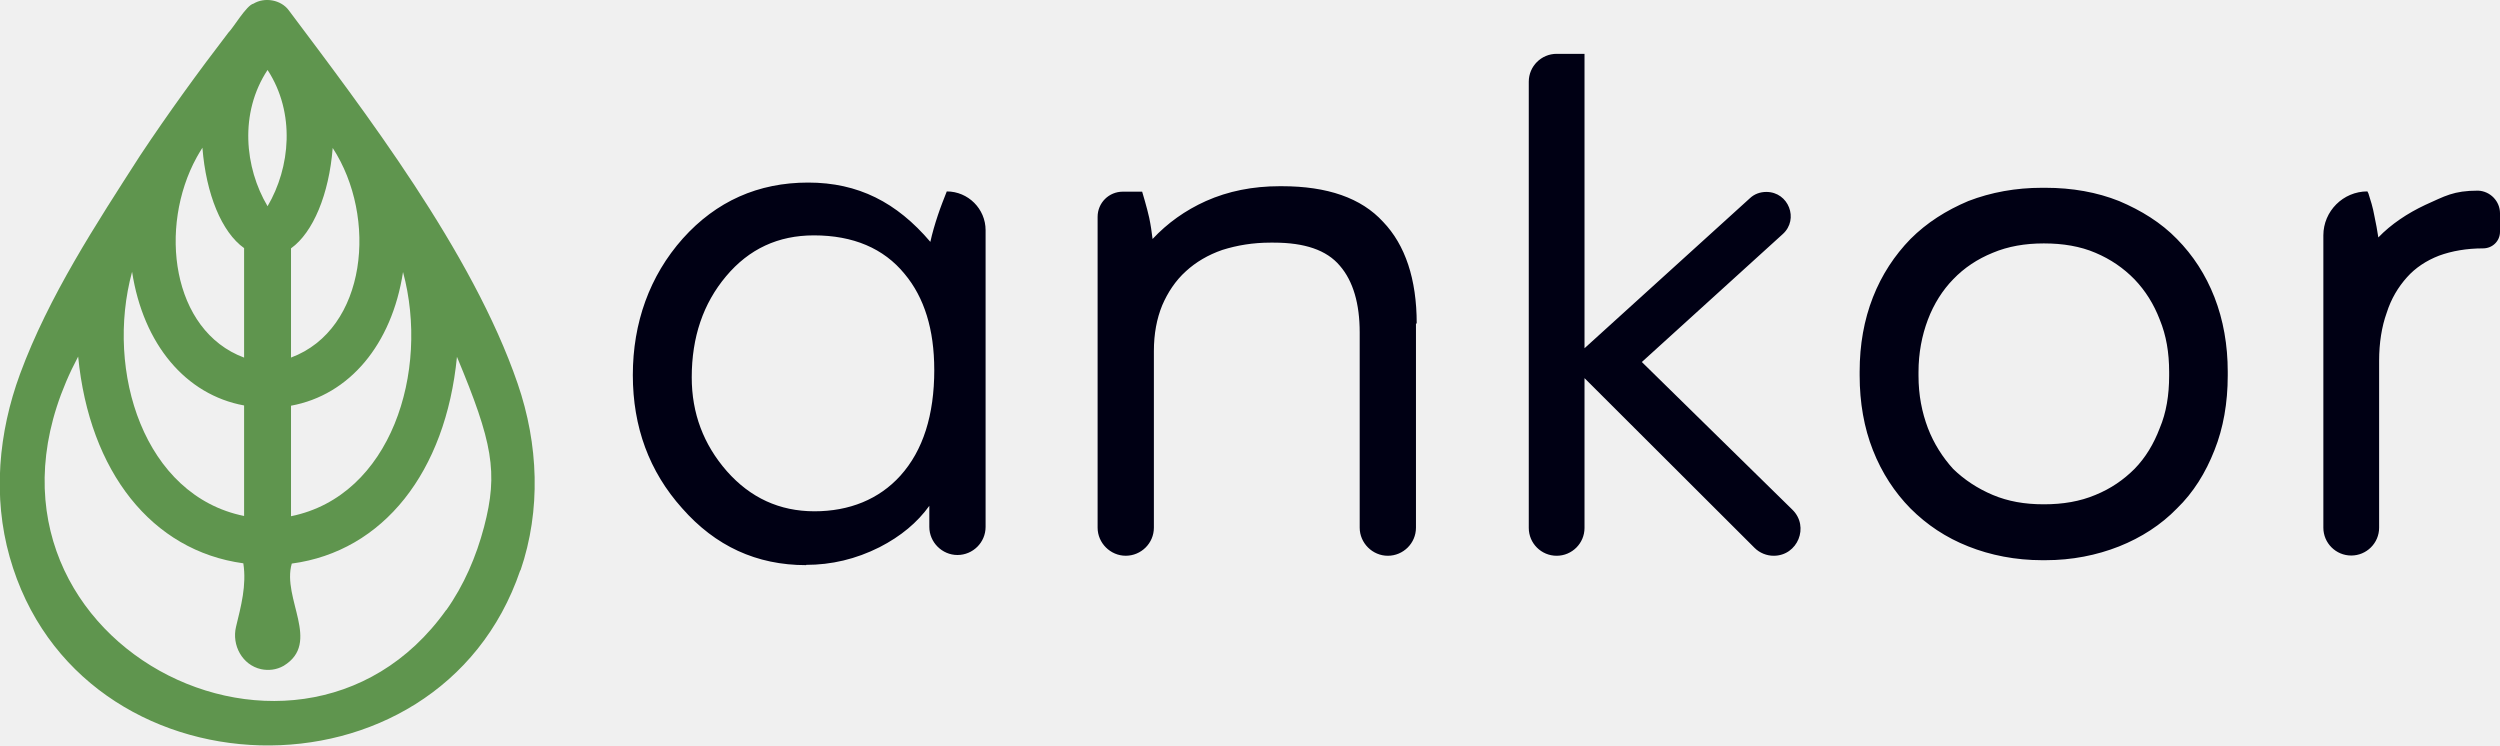
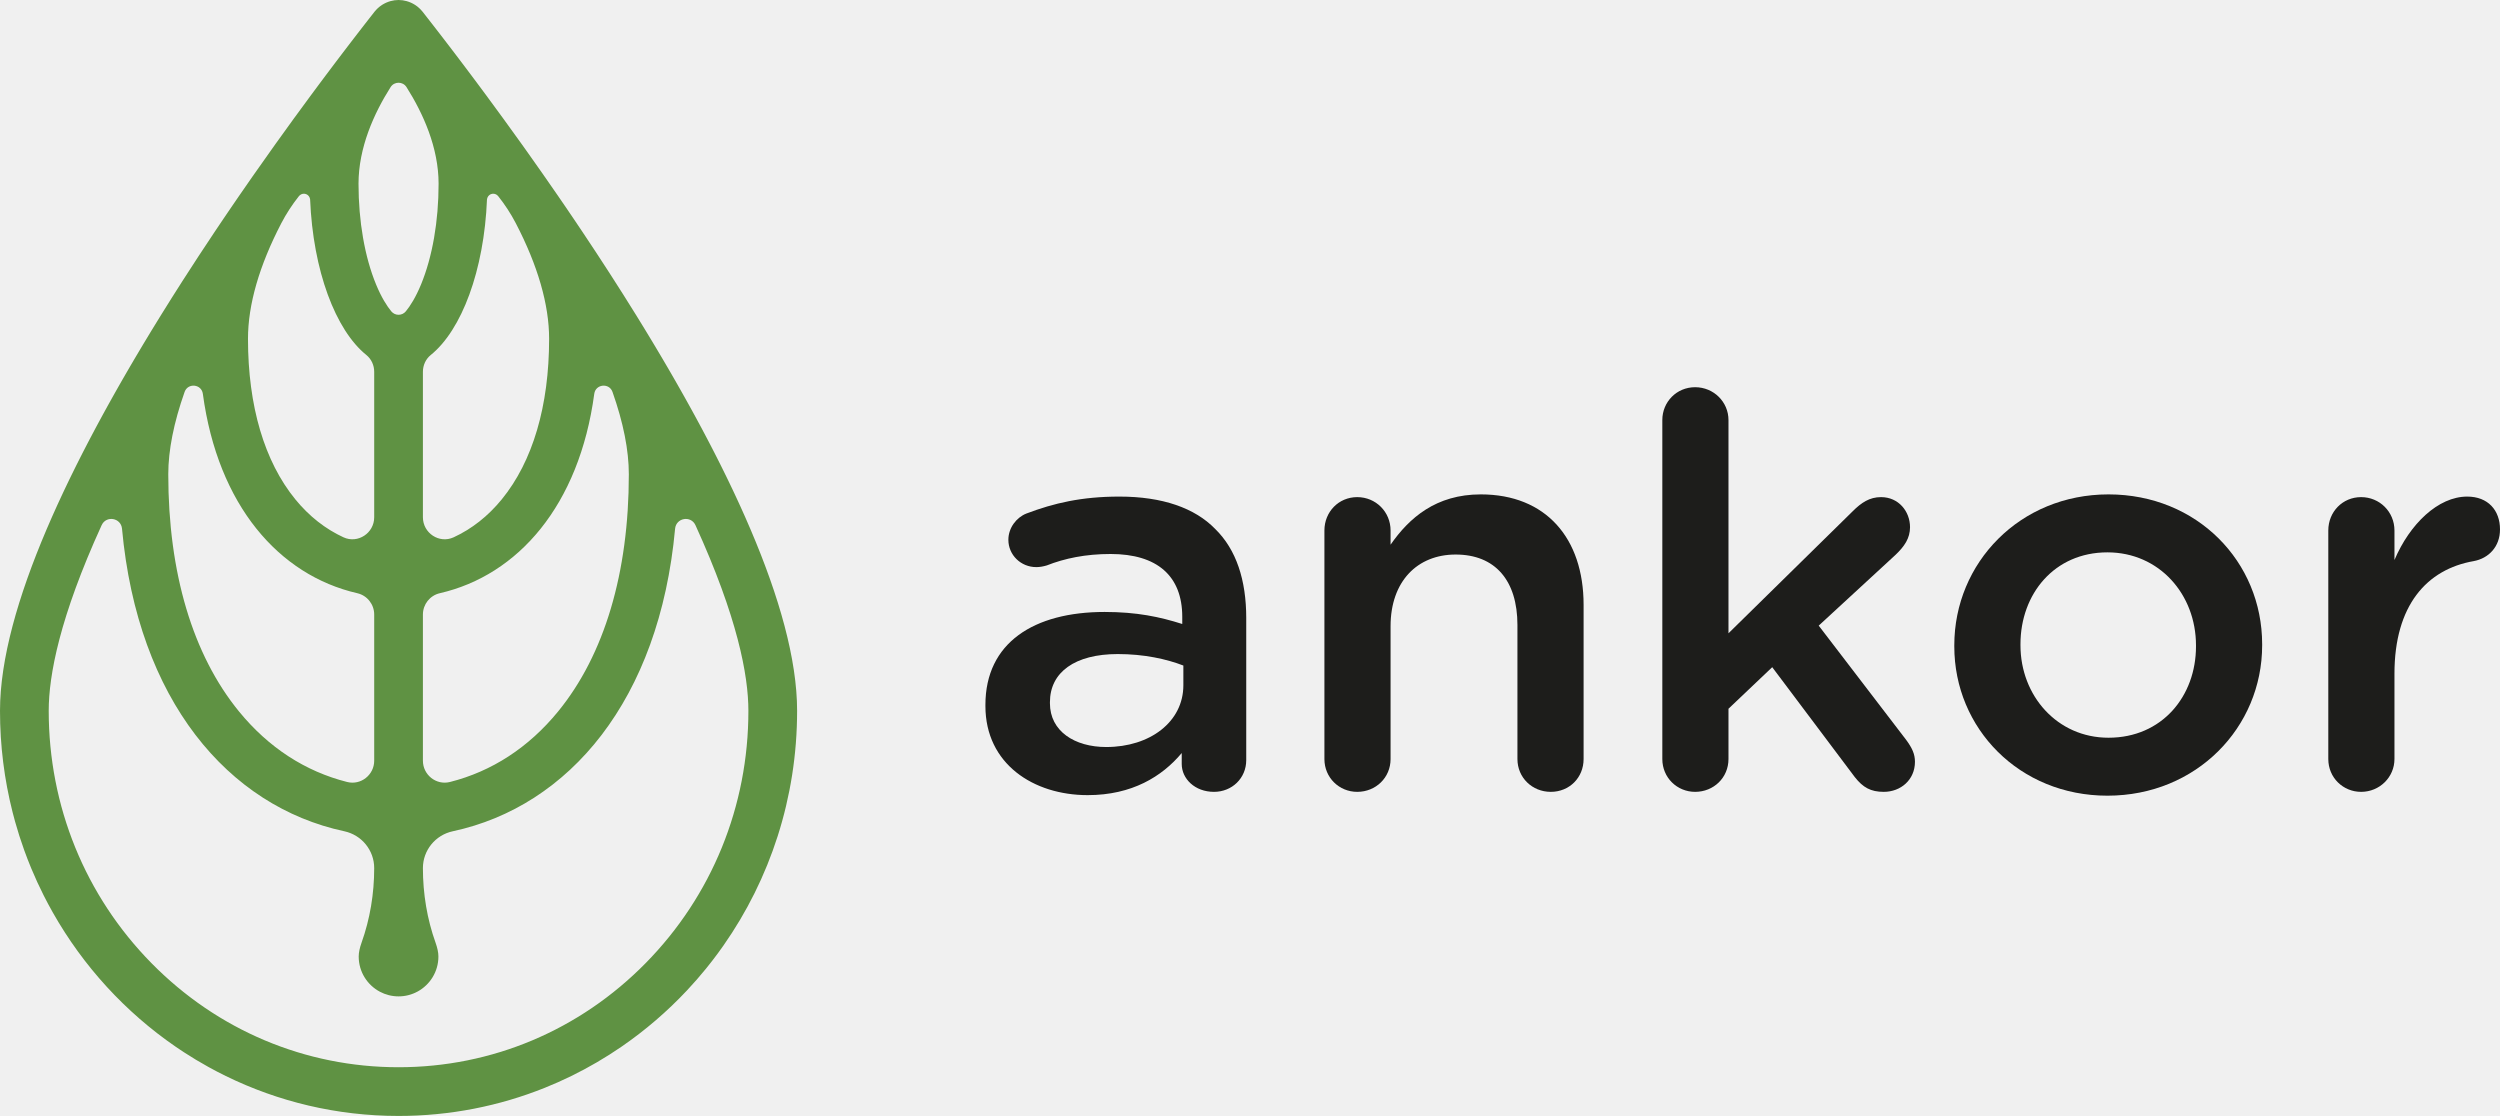
- <svg xmlns="http://www.w3.org/2000/svg" fill="none" height="34" width="114">
-   <g clip-path="url(#a)">
-     <path d="M23.736 26.007c.939-2.751.82-5.752-.131-8.515C21.55 11.491 16.549 4.981 13.163.463 12.807-.012 12.07-.142 11.559.166c-.321.071-.927 1.115-1.141 1.316-1.366 1.779-2.768 3.712-4.027 5.609-1.996 3.107-4.17 6.416-5.477 9.962-.986 2.68-1.247 5.597-.475 8.337 3.136 11.136 19.554 11.586 23.285.617h.012ZM13.27 11.325c1.01-.723 1.734-2.467 1.901-4.578 2.055 3.155 1.568 8.266-1.901 9.558v-4.993.012Zm0 7.175c2.661-.486 4.598-2.787 5.108-6.096 1.224 4.542-.546 10.211-5.108 11.136v-5.04ZM12.201 3.19c1.283 1.969 1.034 4.459 0 6.214-1.045-1.755-1.295-4.257 0-6.214ZM8.969 7.175c.083-.142.166-.296.261-.439.166 2.111.879 3.854 1.901 4.578v4.993C7.817 15.073 7.223 10.353 8.969 7.175Zm-2.946 5.218c.511 3.309 2.447 5.609 5.108 6.096v5.04c-4.562-.925-6.344-6.594-5.108-11.136Zm14.327 15.417c-6.938 9.748-23.38.889-16.786-11.551.511 5.254 3.362 8.859 7.532 9.428.154 1.008-.107 1.957-.333 2.894-.202.842.285 1.743 1.14 1.933.333.071.701.036 1.034-.154 1.723-1.055-.095-3.071.368-4.661 4.17-.557 7.021-4.174 7.532-9.428 1.627 3.902 1.889 5.265 1.236 7.756-.356 1.352-.915 2.656-1.723 3.795v-.012Z" fill="#5F954E" />
-     <path d="M36.757 25.77c-2.257 0-4.134-.866-5.655-2.597-1.497-1.672-2.245-3.7-2.245-6.072 0-2.372.76-4.518 2.281-6.226 1.521-1.696 3.433-2.55 5.714-2.55 2.281 0 4.039.901 5.572 2.704.083-.379.202-.794.345-1.221.131-.391.273-.747.404-1.079.974 0 1.77.794 1.77 1.767v13.531c0 .712-.582 1.281-1.283 1.281-.701 0-1.283-.581-1.283-1.281v-.961c-.546.759-1.295 1.387-2.269 1.886-1.081.545-2.198.806-3.35.806v.012Zm5.845-8.906c0-1.838-.451-3.297-1.354-4.376-.95-1.162-2.34-1.755-4.134-1.755-1.627 0-2.958.617-4.003 1.862-1.046 1.245-1.568 2.775-1.568 4.613 0 1.637.535 3.06 1.604 4.281 1.069 1.21 2.4 1.826 3.992 1.826 1.592 0 2.946-.546 3.92-1.625 1.034-1.15 1.544-2.763 1.544-4.827ZM64.568 14.753v9.309c0 .712-.582 1.281-1.283 1.281-.701 0-1.283-.581-1.283-1.281v-8.906c0-1.304-.297-2.336-.903-3.036-.606-.723-1.616-1.056-3.018-1.056h-.154c-.784 0-1.509.119-2.186.332-.653.225-1.212.557-1.663.972-.475.427-.832.973-1.081 1.554-.249.605-.38 1.304-.38 2.087v8.052c0 .712-.582 1.281-1.283 1.281-.701 0-1.283-.581-1.283-1.281V9.89c0-.64.511-1.15 1.152-1.15h.879s.226.747.321 1.186c.071.332.119.676.154.972.677-.723 1.485-1.304 2.435-1.731 1.01-.451 2.138-.676 3.362-.676h.095c2.079 0 3.623.534 4.621 1.625 1.01 1.055 1.532 2.609 1.532 4.637h-.036ZM80.879 25.343c-.321 0-.641-.131-.867-.356l-7.758-7.744v6.831c0 .7-.57 1.269-1.271 1.269-.701 0-1.271-.569-1.271-1.269V3.724c0-.7.57-1.269 1.271-1.269h1.271v13.425l7.544-6.843c.202-.19.463-.285.749-.285 1.01 0 1.497 1.245.748 1.921l-6.427 5.835 6.867 6.736c.784.771.238 2.099-.855 2.099ZM100.98 13.555c-.404-1.032-.975-1.909-1.711-2.656-.725-.747-1.628-1.304-2.637-1.731-1.01-.403-2.138-.605-3.362-.605h-.154c-1.188 0-2.317.202-3.362.605-1.01.427-1.889.984-2.637 1.731-.725.747-1.307 1.625-1.711 2.656-.404 1.032-.606 2.158-.606 3.392v.178c0 1.233.202 2.384.606 3.404.404 1.032.998 1.933 1.711 2.656.748.747 1.616 1.328 2.637 1.731 1.01.403 2.162.629 3.362.629h.154c1.212 0 2.34-.225 3.362-.629 1.01-.403 1.913-.984 2.637-1.731.748-.723 1.307-1.625 1.711-2.656.403-1.008.605-2.158.605-3.404v-.178c0-1.21-.202-2.36-.605-3.392Zm-2.067 3.404v.178c0 .877-.131 1.684-.428 2.384-.273.723-.653 1.352-1.152 1.862-.499.498-1.081.901-1.782 1.186-.701.296-1.485.427-2.34.427h-.024c-.855 0-1.616-.131-2.317-.427-.701-.296-1.307-.7-1.806-1.186-.475-.522-.879-1.15-1.152-1.862-.273-.724-.428-1.506-.428-2.384v-.178c0-.854.154-1.66.428-2.384.273-.723.677-1.352 1.152-1.838.499-.522 1.105-.925 1.806-1.21.701-.296 1.485-.427 2.317-.427h.024c.855 0 1.651.131 2.34.427.701.296 1.283.7 1.782 1.21.499.522.879 1.127 1.152 1.838.297.723.428 1.506.428 2.384ZM113.002 8.693c.558.024.998.486.998 1.032v.842c0 .427-.345.759-.772.759-.749 0-1.426.119-2.008.332-.582.225-1.081.557-1.461.984-.404.451-.725.984-.927 1.625-.226.628-.344 1.376-.344 2.182v7.614c0 .7-.571 1.269-1.272 1.269-.7 0-1.271-.569-1.271-1.269V10.732c0-1.103.903-2.004 2.008-2.004l.048.095c.095.296.202.629.273 1.032.071.332.13.652.178.972.582-.605 1.331-1.103 2.138-1.482.903-.403 1.283-.652 2.412-.652Z" fill="#000014" />
-   </g>
-   <defs>
-     <clipPath id="a">
-       <path d="M0 0h114v34H0z" fill="#fff" />
-     </clipPath>
-   </defs>
+ <svg xmlns="http://www.w3.org/2000/svg" viewBox="269.185 581.804 1262.395 563.506" width="1262.395" height="563.506" role="img" aria-label="Ankor">
+   <path transform="matrix(1,0,0,-1,595.2104,1068.145)" d="M0 0C-33.35-33.899-77.662-52.568-124.773-52.568-171.883-52.568-216.194-33.898-249.545 .002-283.002 34.01-301.427 79.256-301.427 127.404-301.427 145.415-295.867 174.758-274.703 221.137-272.4 226.184-264.921 224.888-264.414 219.364-256.474 132.84-210.87 79.178-152.169 66.588-143.378 64.703-137.071 56.982-137.071 47.99-137.071 35.11-139.164 22.291-143.508 10.165-144.374 7.747-144.898 5.37-144.898 3.336-144.898-4.375-140.557-11.065-134.191-14.445-131.38-15.937-128.177-16.79-124.773-16.79-121.271-16.79-117.981-15.892-115.113-14.32-108.877-10.901-104.647-4.278-104.647 3.336-104.647 5.37-105.171 7.747-106.038 10.165-110.381 22.291-112.474 35.11-112.474 47.99-112.474 56.982-106.167 64.703-97.376 66.588-38.675 79.178 6.929 132.839 14.868 219.363 15.375 224.887 22.855 226.182 25.157 221.136 46.322 174.755 51.882 145.411 51.882 127.4 51.882 79.252 33.457 34.007 0 0M-232.808 288.434C-231.149 293.137-224.264 292.433-223.598 287.491-215.996 231.073-185.062 195.858-145.613 186.797-140.607 185.648-137.071 181.177-137.071 176.041V102.216C-137.071 95.06-143.786 89.715-150.724 91.467-171.867 96.806-190.446 108.854-205.341 127.081-228.703 155.67-241.052 197.085-241.052 246.851-241.052 258.987-238.283 272.909-232.808 288.434M-183.981 373.614C-181.48 378.421-178.507 382.975-175.142 387.222L-175.086 387.294V387.274C-174.506 388.025-173.607 388.517-172.585 388.517-170.961 388.517-169.637 387.29-169.453 385.715H-169.431C-167.978 349.757-156.619 319.644-141.023 307.074-138.478 305.022-137.071 301.874-137.071 298.605V225.137C-137.071 217.157-145.327 211.678-152.574 215.017-161.729 219.235-169.922 225.66-176.879 234.174-192.529 253.325-200.801 281.37-200.801 315.277-200.801 332.574-195.063 352.306-183.981 373.614M-128.797 442.342C-126.925 445.303-122.62 445.303-120.749 442.342-112.327 429.02-104.554 411.784-104.554 393.548-104.554 374.628-107.698 356.579-113.407 342.724-116.124 336.131-118.889 331.821-121.098 329.13-123.006 326.807-126.539 326.807-128.447 329.13-130.656 331.821-133.421 336.131-136.138 342.724-141.847 356.579-144.991 374.628-144.991 393.548-144.991 411.784-137.218 429.02-128.797 442.342M-80.115 385.715H-80.092C-79.908 387.29-78.585 388.517-76.96 388.517-75.938 388.517-75.039 388.025-74.459 387.274V387.293L-74.4 387.218C-71.038 382.975-68.067 378.425-65.568 373.621-54.483 352.311-48.744 332.576-48.744 315.277-48.744 281.37-57.016 253.325-72.666 234.174-79.623 225.66-87.816 219.235-96.971 215.017-104.219 211.678-112.474 217.157-112.474 225.137V298.605C-112.474 301.874-111.067 305.022-108.522 307.074-92.926 319.644-81.567 349.757-80.115 385.715M-25.947 287.491C-25.281 292.433-18.396 293.137-16.738 288.434-11.263 272.909-8.493 258.987-8.493 246.851-8.493 197.085-20.842 155.67-44.204 127.081-59.099 108.854-77.678 96.806-98.821 91.467-105.759 89.715-112.474 95.06-112.474 102.216V176.041C-112.474 181.177-108.938 185.648-103.932 186.797-64.483 195.858-33.549 231.073-25.947 287.491M76.382 132.003C76.375 132.185 76.37 132.365 76.363 132.547 76.298 134.025 76.203 135.521 76.086 137.03 76.066 137.284 76.047 137.537 76.026 137.791 75.902 139.28 75.753 140.784 75.579 142.302 75.549 142.568 75.516 142.836 75.484 143.103 75.3 144.643 75.094 146.194 74.86 147.762 74.828 147.976 74.793 148.192 74.76 148.406 74.509 150.05 74.237 151.705 73.933 153.378 73.925 153.424 73.915 153.469 73.907 153.514 73.604 155.177 73.271 156.857 72.917 158.548 72.876 158.745 72.838 158.941 72.796 159.138 72.448 160.775 72.074 162.427 71.681 164.089 71.613 164.379 71.545 164.668 71.476 164.958 71.084 166.587 70.671 168.227 70.237 169.878 70.155 170.192 70.071 170.507 69.987 170.822 69.543 172.483 69.082 174.155 68.598 175.838 68.519 176.113 68.437 176.389 68.357 176.664 67.849 178.41 67.325 180.164 66.774 181.931 66.733 182.062 66.69 182.195 66.649 182.326 66.112 184.043 65.553 185.77 64.977 187.506 64.897 187.749 64.819 187.99 64.738 188.234 64.162 189.957 63.563 191.691 62.951 193.432 62.823 193.793 62.697 194.154 62.569 194.516 61.967 196.208 61.349 197.907 60.714 199.614 60.566 200.014 60.416 200.414 60.266 200.815 59.626 202.519 58.973 204.229 58.302 205.947 58.153 206.328 58 206.711 57.85 207.094 57.157 208.852 56.453 210.615 55.729 212.386 55.615 212.667 55.496 212.949 55.381 213.23 54.708 214.866 54.023 216.507 53.325 218.152 53.175 218.506 53.028 218.857 52.877 219.211 52.144 220.929 51.394 222.653 50.634 224.38 50.423 224.862 50.212 225.342 49.998 225.824 49.261 227.488 48.511 229.156 47.75 230.827 47.503 231.37 47.255 231.913 47.005 232.456 46.249 234.105 45.483 235.756 44.705 237.411 44.446 237.962 44.184 238.514 43.923 239.066 43.162 240.672 42.394 242.28 41.614 243.892 41.341 244.458 41.063 245.024 40.787 245.59 40.102 246.995 39.41 248.402 38.711 249.811 38.387 250.464 38.064 251.117 37.737 251.771 36.992 253.262 36.237 254.754 35.478 256.247 35.139 256.914 34.8 257.58 34.458 258.248 33.67 259.786 32.873 261.325 32.07 262.866 31.684 263.608 31.296 264.349 30.906 265.091 30.12 266.588 29.329 268.085 28.53 269.583 28.114 270.364 27.695 271.144 27.275 271.925 26.628 273.13 25.977 274.335 25.322 275.54 24.74 276.611 24.155 277.681 23.567 278.752 23.015 279.758 22.46 280.765 21.903 281.771 21.221 283.003 20.535 284.235 19.845 285.467 19.302 286.437 18.758 287.408 18.21 288.377 17.58 289.495 16.947 290.611 16.311 291.728 15.677 292.843 15.04 293.957 14.4 295.071 13.827 296.068 13.252 297.064 12.676 298.06 12.082 299.086 11.486 300.11 10.888 301.133 10.141 302.415 9.391 303.694 8.638 304.973 8.271 305.595 7.903 306.217 7.535 306.839 6.53 308.537 5.522 310.232 4.508 311.924 4.199 312.44 3.889 312.956 3.579 313.472 2.465 315.327 1.346 317.177 .222 319.023-.008 319.402-.239 319.782-.47 320.161-1.833 322.395-3.201 324.623-4.576 326.845-4.58 326.851-4.583 326.857-4.587 326.863-13.609 341.444-22.845 355.709-31.998 369.388-32.007 369.402-32.016 369.415-32.025 369.428-33.37 371.439-34.713 373.437-36.054 375.421-36.081 375.461-36.108 375.501-36.135 375.541-37.461 377.504-38.784 379.452-40.104 381.387-40.141 381.442-40.178 381.497-40.216 381.551-41.536 383.487-42.852 385.408-44.164 387.314-44.192 387.354-44.22 387.394-44.247 387.435-49.534 395.115-54.742 402.547-59.813 409.678-59.819 409.688-59.826 409.697-59.833 409.706-60.758 411.007-61.677 412.296-62.592 413.577-62.653 413.662-62.714 413.746-62.775 413.832-68.922 422.426-74.839 430.546-80.419 438.093-80.594 438.331-80.769 438.566-80.944 438.803-82.33 440.677-83.698 442.519-85.04 444.319-85.097 444.396-85.155 444.474-85.212 444.55-85.815 445.359-86.41 446.155-87.004 446.949-87.303 447.348-87.6 447.745-87.896 448.14-89.617 450.436-91.297 452.668-92.929 454.826-93.02 454.947-93.11 455.065-93.201 455.185-94.187 456.488-95.155 457.765-96.106 459.015-96.257 459.214-96.405 459.408-96.555 459.606-97.429 460.754-98.288 461.879-99.13 462.98-99.326 463.237-99.52 463.491-99.715 463.745-100.512 464.786-101.293 465.804-102.06 466.801-102.256 467.056-102.453 467.312-102.647 467.565-103.387 468.526-104.109 469.461-104.819 470.379-105.028 470.65-105.24 470.924-105.447 471.192-106.117 472.058-106.767 472.896-107.408 473.721-107.628 474.003-107.853 474.294-108.069 474.572-108.701 475.383-109.309 476.164-109.91 476.934-110.105 477.183-110.309 477.444-110.5 477.689-111.272 478.677-112.022 479.634-112.739 480.547-112.754 480.566-112.769 480.586-112.784 480.604-113.097 480.989-113.434 481.352-113.782 481.704-113.897 481.821-114.016 481.934-114.134 482.047-114.378 482.279-114.63 482.501-114.888 482.717-115.031 482.837-115.172 482.961-115.32 483.077-115.655 483.336-116.001 483.583-116.357 483.815-116.606 483.979-116.866 484.126-117.125 484.275-117.259 484.352-117.392 484.429-117.529 484.501-117.829 484.663-118.132 484.816-118.443 484.957-118.451 484.961-118.46 484.964-118.468 484.967-119.197 485.297-119.955 485.568-120.737 485.782H-120.738C-122.027 486.134-123.374 486.341-124.773 486.341-126.171 486.341-127.518 486.134-128.807 485.782H-128.808C-129.59 485.568-130.348 485.297-131.076 484.968-131.085 484.964-131.093 484.961-131.102 484.957-131.413 484.816-131.716 484.663-132.016 484.502-132.152 484.429-132.286 484.352-132.421 484.275-132.68 484.126-132.939 483.979-133.188 483.815-133.544 483.583-133.89 483.336-134.225 483.077-134.373 482.961-134.514 482.837-134.657 482.717-134.916 482.501-135.167 482.279-135.411 482.047-135.529 481.934-135.648 481.821-135.763 481.704-136.111 481.352-136.448 480.989-136.761 480.604-136.776 480.586-136.791 480.566-136.806 480.547-137.522 479.635-138.27 478.68-139.042 477.694-139.242 477.438-139.454 477.165-139.658 476.904-140.249 476.147-140.848 475.38-141.469 474.581-141.696 474.29-141.932 473.985-142.162 473.688-142.791 472.879-143.429 472.057-144.085 471.208-144.304 470.926-144.527 470.637-144.749 470.351-145.451 469.441-146.166 468.515-146.899 467.563-147.09 467.315-147.283 467.063-147.477 466.812-148.255 465.8-149.048 464.766-149.858 463.708-150.036 463.476-150.213 463.245-150.392 463.01-151.238 461.905-152.1 460.775-152.977 459.622-153.136 459.414-153.292 459.208-153.452 458.999-154.39 457.765-155.346 456.505-156.318 455.22-156.422 455.083-156.524 454.949-156.628 454.811-158.243 452.675-159.904 450.469-161.605 448.198-161.928 447.768-162.251 447.336-162.576 446.902-163.163 446.117-163.752 445.33-164.349 444.529-164.352 444.525-164.355 444.521-164.358 444.517-165.754 442.644-167.179 440.725-168.624 438.773-168.788 438.551-168.952 438.33-169.117 438.107-174.698 430.557-180.617 422.434-186.767 413.837-186.83 413.749-186.892 413.661-186.955 413.573-190.686 408.356-194.497 402.967-198.368 397.427-198.374 397.419-198.379 397.411-198.385 397.402-200.666 394.138-202.966 390.822-205.282 387.458-205.322 387.4-205.363 387.341-205.403 387.282-206.702 385.394-208.006 383.492-209.313 381.575-209.362 381.504-209.411 381.431-209.46 381.359-210.77 379.439-212.084 377.504-213.4 375.556-213.433 375.507-213.466 375.458-213.5 375.409-214.835 373.432-216.173 371.443-217.513 369.44-217.526 369.42-217.539 369.401-217.552 369.381-223.003 361.234-228.482 352.881-233.931 344.374-233.932 344.371-233.934 344.369-233.935 344.367-233.938 344.363-233.94 344.36-233.942 344.356-237.633 338.593-241.307 332.763-244.947 326.881-244.969 326.845-244.991 326.81-245.013 326.774-246.368 324.584-247.718 322.387-249.062 320.183-249.306 319.783-249.549 319.383-249.793 318.982-250.903 317.158-252.008 315.33-253.109 313.498-253.427 312.97-253.744 312.441-254.061 311.912-255.066 310.233-256.067 308.552-257.063 306.868-257.438 306.235-257.813 305.602-258.186 304.968-258.898 303.76-259.607 302.551-260.314 301.34-260.955 300.242-261.595 299.142-262.232 298.042-262.802 297.058-263.369 296.074-263.935 295.088-264.596 293.938-265.255 292.786-265.91 291.635-266.524 290.557-267.135 289.478-267.744 288.399-268.299 287.415-268.852 286.43-269.403 285.445-270.084 284.228-270.762 283.012-271.436 281.794-272.004 280.768-272.57 279.742-273.133 278.716-273.703 277.676-274.272 276.636-274.837 275.596-275.503 274.372-276.164 273.147-276.822 271.923-277.241 271.143-277.66 270.364-278.075 269.584-278.875 268.084-279.668 266.584-280.455 265.085-280.841 264.35-281.226 263.615-281.609 262.88-282.415 261.333-283.214 259.788-284.006 258.244-284.346 257.581-284.682 256.918-285.02 256.255-285.779 254.763-286.532 253.272-287.277 251.782-287.607 251.123-287.933 250.465-288.259 249.806-288.958 248.398-289.65 246.991-290.335 245.586-290.608 245.025-290.884 244.463-291.155 243.903-291.937 242.288-292.706 240.677-293.468 239.067-293.729 238.516-293.991 237.966-294.249 237.415-295.028 235.759-295.794 234.106-296.551 232.457-296.8 231.915-297.047 231.374-297.294 230.833-298.054 229.161-298.805 227.493-299.542 225.83-299.756 225.346-299.968 224.863-300.18 224.38-300.94 222.653-301.69 220.928-302.424 219.21-302.573 218.86-302.718 218.511-302.867 218.161-303.566 216.513-304.252 214.87-304.926 213.232-305.041 212.951-305.16 212.669-305.275 212.388-305.998 210.617-306.702 208.855-307.394 207.097-307.545 206.714-307.698 206.33-307.848 205.947-308.519 204.229-309.172 202.52-309.811 200.816-309.961 200.416-310.111 200.017-310.259 199.618-310.893 197.911-311.512 196.211-312.114 194.519-312.242 194.157-312.368 193.796-312.495 193.435-313.108 191.695-313.706 189.962-314.282 188.239-314.364 187.993-314.443 187.749-314.524 187.503-315.098 185.772-315.656 184.048-316.192 182.335-316.234 182.201-316.278 182.066-316.32 181.932-316.87 180.166-317.394 178.413-317.901 176.669-317.982 176.392-318.064 176.115-318.143 175.84-318.628 174.157-319.088 172.486-319.532 170.825-319.616 170.51-319.7 170.195-319.782 169.88-320.215 168.231-320.628 166.592-321.02 164.965-321.09 164.672-321.158 164.38-321.227 164.087-321.62 162.427-321.994 160.776-322.341 159.139-322.383 158.943-322.421 158.749-322.462 158.553-322.816 156.861-323.149 155.18-323.453 153.515-323.461 153.471-323.47 153.427-323.478 153.383-323.782 151.71-324.053 150.055-324.305 148.412-324.338 148.197-324.374 147.98-324.406 147.764-324.639 146.197-324.845 144.646-325.029 143.108-325.061 142.84-325.094 142.571-325.124 142.304-325.298 140.787-325.447 139.284-325.571 137.796-325.592 137.54-325.611 137.287-325.631 137.032-325.748 135.523-325.843 134.028-325.908 132.551-325.916 132.369-325.92 132.189-325.927 132.007-325.987 130.456-326.025 128.919-326.025 127.404-326.025 109.751-323.825 92.62-319.689 76.279-319.275 74.645-318.842 73.018-318.39 71.4-317.034 66.546-315.506 61.766-313.813 57.066-312.684 53.933-311.483 50.836-310.209 47.776-308.3 43.187-306.23 38.684-304.008 34.273-302.526 31.333-300.977 28.434-299.361 25.578-284.014-1.552-262.723-24.766-237.295-42.228-235.956-43.147-234.607-44.05-233.246-44.937-229.163-47.598-224.979-50.113-220.701-52.475-217.85-54.05-214.957-55.556-212.024-56.993-185.629-69.921-156.033-77.165-124.773-77.165H-124.772C-98.722-77.165-73.828-72.135-50.978-62.976-46.408-61.145-41.92-59.148-37.521-56.993-28.723-52.684-20.28-47.744-12.25-42.229-.205-33.958 10.911-24.396 20.908-13.739 24.24-10.187 27.448-6.512 30.524-2.724 32.574-.198 34.566 2.379 36.498 5.004 37.464 6.317 38.415 7.642 39.35 8.979 62.731 42.398 76.48 83.267 76.48 127.4 76.48 128.914 76.442 130.452 76.382 132.003" fill="#5f9243" />
+   <path transform="matrix(1,0,0,-1,866.7346,927.8184)" d="M0 0V9.946C-8.561 13.255-19.886 15.742-33.135 15.742-54.673 15.742-67.377 6.631-67.377-8.554V-9.111C-67.377-23.189-54.951-31.199-38.937-31.199-16.849-31.199 0-18.494 0 0M-99.956-10.49V-9.94C-99.956 21.537-75.381 37.001-39.766 37.001-23.474 37.001-11.876 34.521-.557 30.927V34.521C-.557 55.229-13.255 66.27-36.729 66.27-49.427 66.27-59.924 64.062-69.035 60.474-70.965 59.918-72.622 59.646-74.28 59.646-82.012 59.646-88.364 65.72-88.364 73.451-88.364 79.525-84.22 84.771-79.247 86.707-65.441 91.952-51.363 95.261-32.313 95.261-10.497 95.261 5.796 89.465 16.014 78.975 26.783 68.478 31.749 53.015 31.749 33.964V-37.823C31.749-46.934 24.574-53.837 15.463-53.837 5.796-53.837-.829-47.213-.829-39.76V-34.236C-10.769-46.112-25.96-55.495-48.326-55.495-75.66-55.495-99.956-39.76-99.956-10.49" fill="#1d1d1b" />
+   <path transform="matrix(1,0,0,-1,937.9588,849.6724)" d="M0 0C0 9.389 7.175 16.843 16.564 16.843 25.954 16.843 33.407 9.389 33.407 0V-7.181C42.797 6.346 56.324 18.222 78.969 18.222 111.825 18.222 130.876-3.866 130.876-37.551V-115.419C130.876-124.808 123.701-131.983 114.312-131.983 104.922-131.983 97.469-124.808 97.469-115.419V-47.77C97.469-25.131 86.15-12.148 66.264-12.148 46.941-12.148 33.407-25.682 33.407-48.32V-115.419C33.407-124.808 25.954-131.983 16.564-131.983 7.453-131.983 0-124.808 0-115.419Z" fill="#1d1d1b" />
+   <path transform="matrix(1,0,0,-1,1108.588,793.8989)" d="M0 0C0 9.111 7.175 16.571 16.564 16.571 25.954 16.571 33.407 9.111 33.407 0V-107.687L96.09-46.112C100.506-41.696 104.644-38.931 110.446-38.931 119.279-38.931 125.081-46.112 125.081-54.116 125.081-59.639 122.316-63.784 117.627-68.2L78.969-103.821 123.144-161.531C126.181-165.669 127.567-168.706 127.567-172.572 127.567-181.683 120.386-187.757 111.825-187.757 105.201-187.757 101.335-185.549 97.191-180.303L55.495-124.802 33.407-145.789V-171.192C33.407-180.582 25.954-187.757 16.564-187.757 7.453-187.757 0-180.582 0-171.192Z" fill="#1d1d1b" />
+   <path transform="matrix(1,0,0,-1,1378.066,908.2107)" d="M0 0V.55C0 26.232-18.5 47.491-44.733 47.491-71.515 47.491-88.63 26.504-88.63 1.107V.55C-88.63-24.853-70.13-46.112-44.176-46.112-17.115-46.112 0-25.125 0 0M-122.043 0V.55C-122.043 42.246-88.908 76.76-44.176 76.76 .557 76.76 33.413 42.797 33.413 1.107V.55C33.413-40.867 .278-75.381-44.733-75.381-89.187-75.381-122.043-41.417-122.043 0" fill="#1d1d1b" />
+   <path transform="matrix(1,0,0,-1,1444.88,849.6724)" d="M0 0C0 9.389 7.175 16.843 16.564 16.843 25.954 16.843 33.407 9.389 33.407 0V-14.913C41.139 3.309 55.495 17.115 70.13 17.115 80.626 17.115 86.7 10.212 86.7 .55 86.7-8.282 80.898-14.084 73.445-15.463 49.699-19.608 33.407-37.83 33.407-72.344V-115.419C33.407-124.53 25.954-131.983 16.564-131.983 7.453-131.983 0-124.808 0-115.419Z" fill="#1d1d1b" />
</svg>
